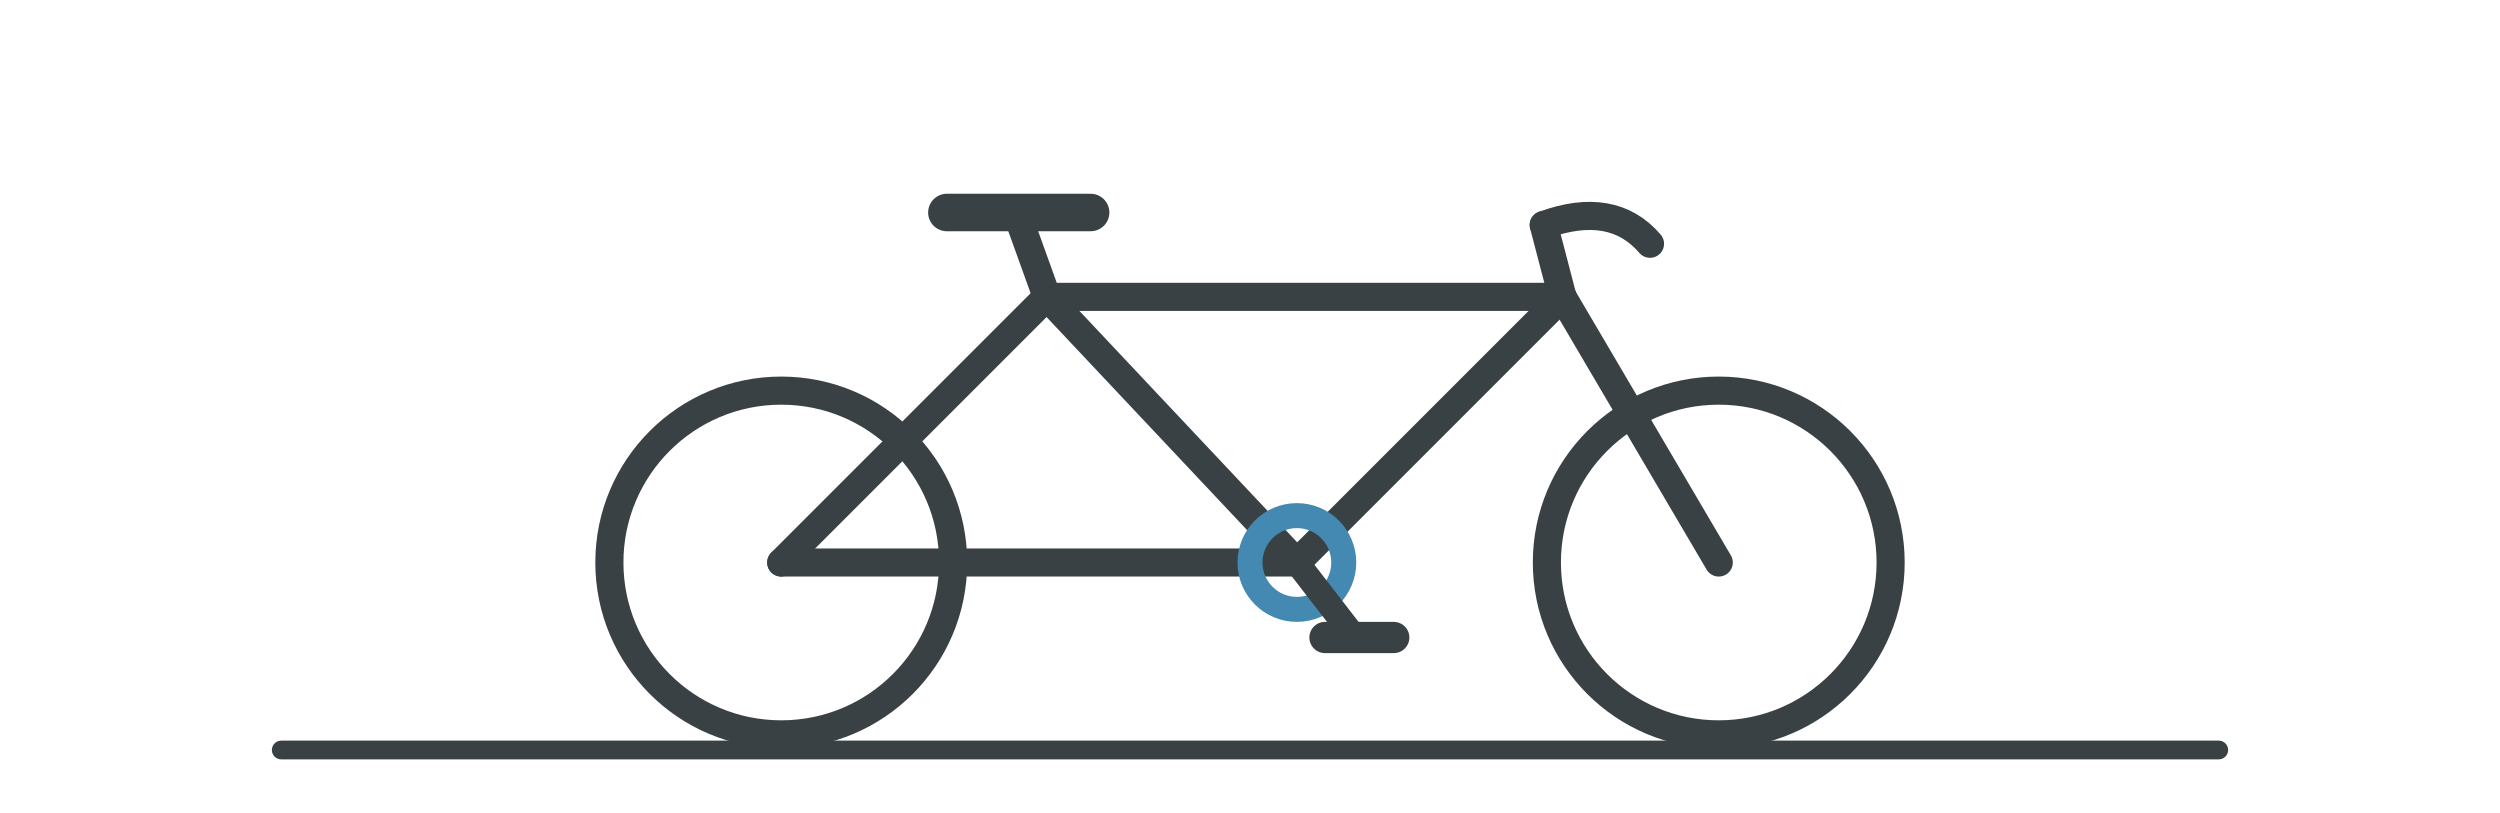
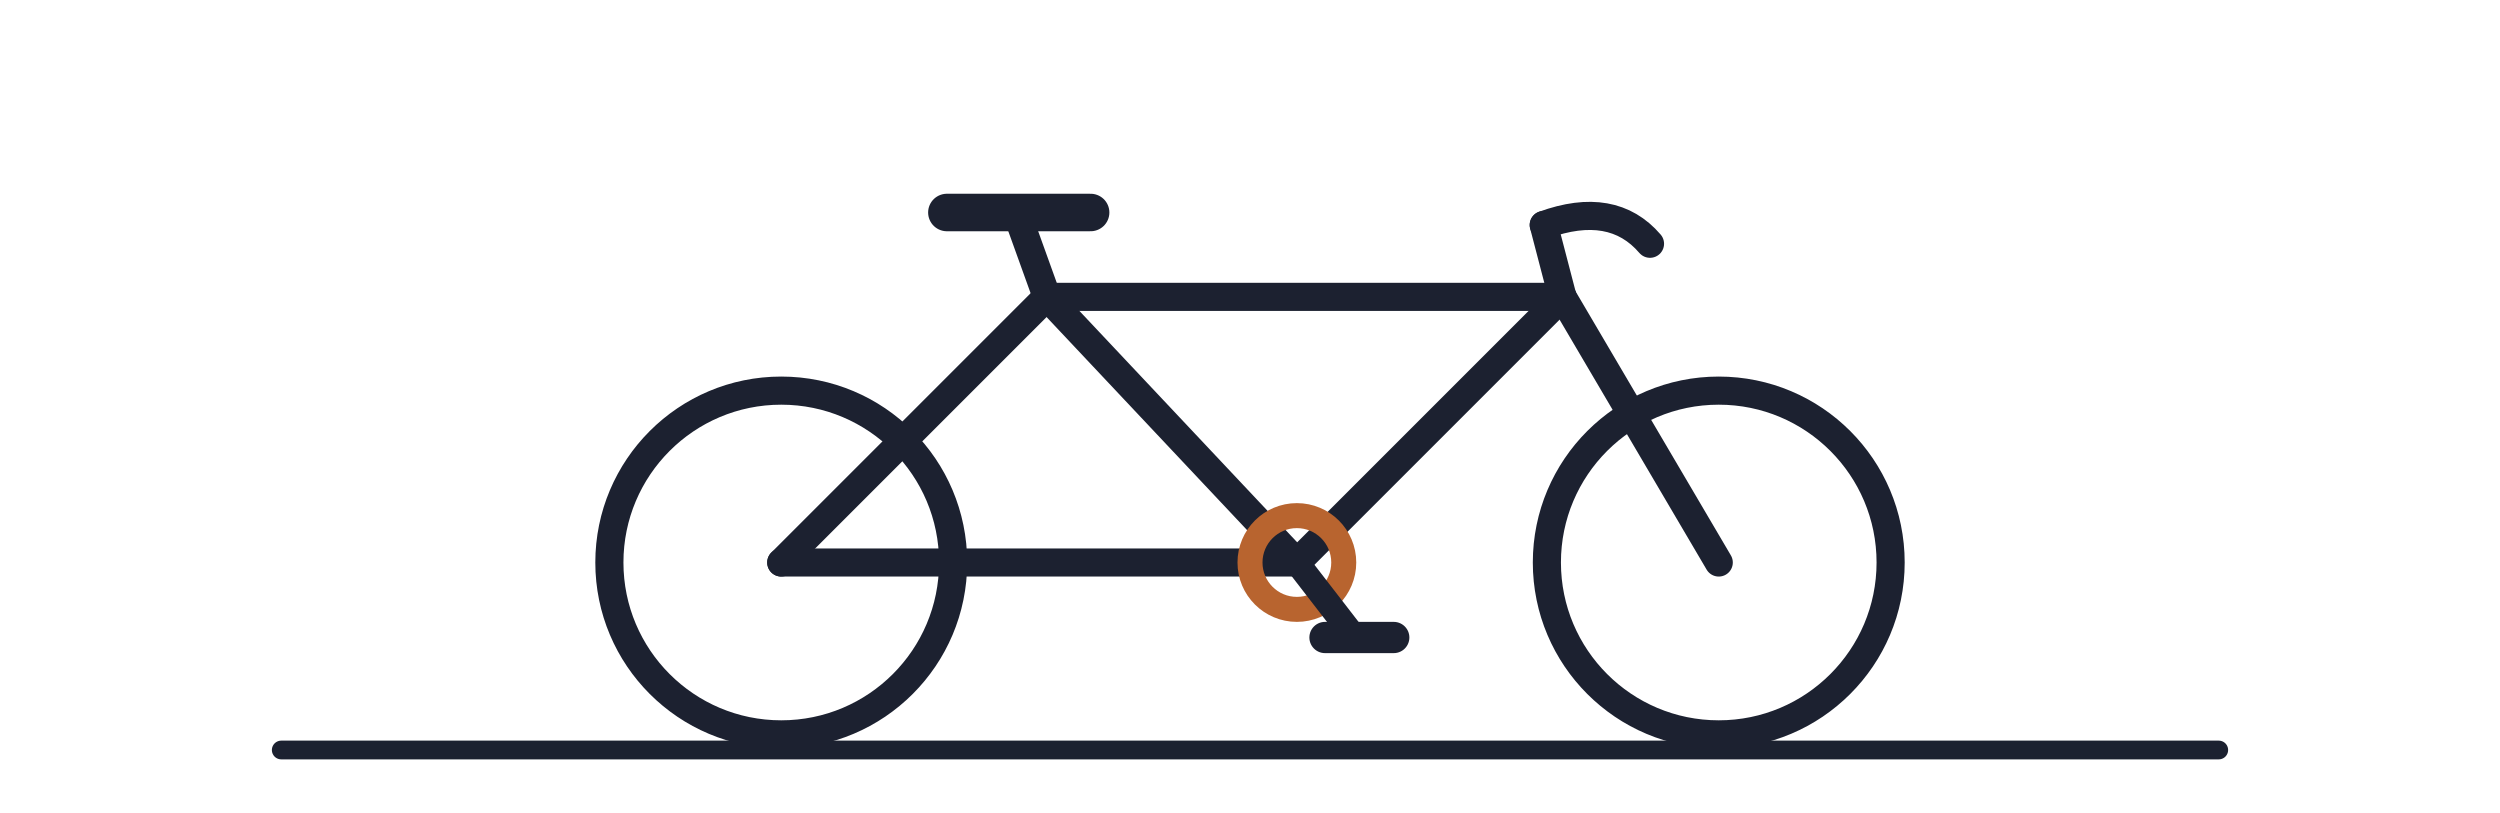
<svg xmlns="http://www.w3.org/2000/svg" viewBox="0 0 800 260">
-   <g fill="none" stroke="#3a4145" stroke-width="9" stroke-linecap="round" stroke-linejoin="round">
+   <g fill="none" stroke="#1c2130" stroke-width="9" stroke-linecap="round" stroke-linejoin="round">
    <circle cx="250" cy="180" r="55" />
    <circle cx="550" cy="180" r="55" />
    <polyline points="250,180 335,95 500,95 550,180" />
    <polyline points="250,180 415,180 335,95" />
    <line x1="500" y1="95" x2="415" y2="180" />
    <line x1="335" y1="95" x2="326" y2="70" />
    <line x1="303" y1="68" x2="349" y2="68" stroke-width="12" />
    <line x1="500" y1="95" x2="494" y2="72" />
    <path d="M494 72 q22 -8 34 6" />
  </g>
-   <circle cx="415" cy="180" r="15" fill="none" stroke="#4489b1" stroke-width="8" />
-   <line x1="415" y1="180" x2="432" y2="202" stroke="#3a4145" stroke-width="8" stroke-linecap="round" />
-   <line x1="424" y1="204" x2="446" y2="204" stroke="#3a4145" stroke-width="10" stroke-linecap="round" />
-   <line x1="90" y1="240" x2="710" y2="240" stroke="#3a4145" stroke-width="6" stroke-linecap="round" />
+   <circle cx="415" cy="180" r="15" fill="none" stroke="#b8642f" stroke-width="8" />
+   <line x1="415" y1="180" x2="432" y2="202" stroke="#1c2130" stroke-width="8" stroke-linecap="round" />
+   <line x1="424" y1="204" x2="446" y2="204" stroke="#1c2130" stroke-width="10" stroke-linecap="round" />
+   <line x1="90" y1="240" x2="710" y2="240" stroke="#1c2130" stroke-width="6" stroke-linecap="round" />
</svg>
